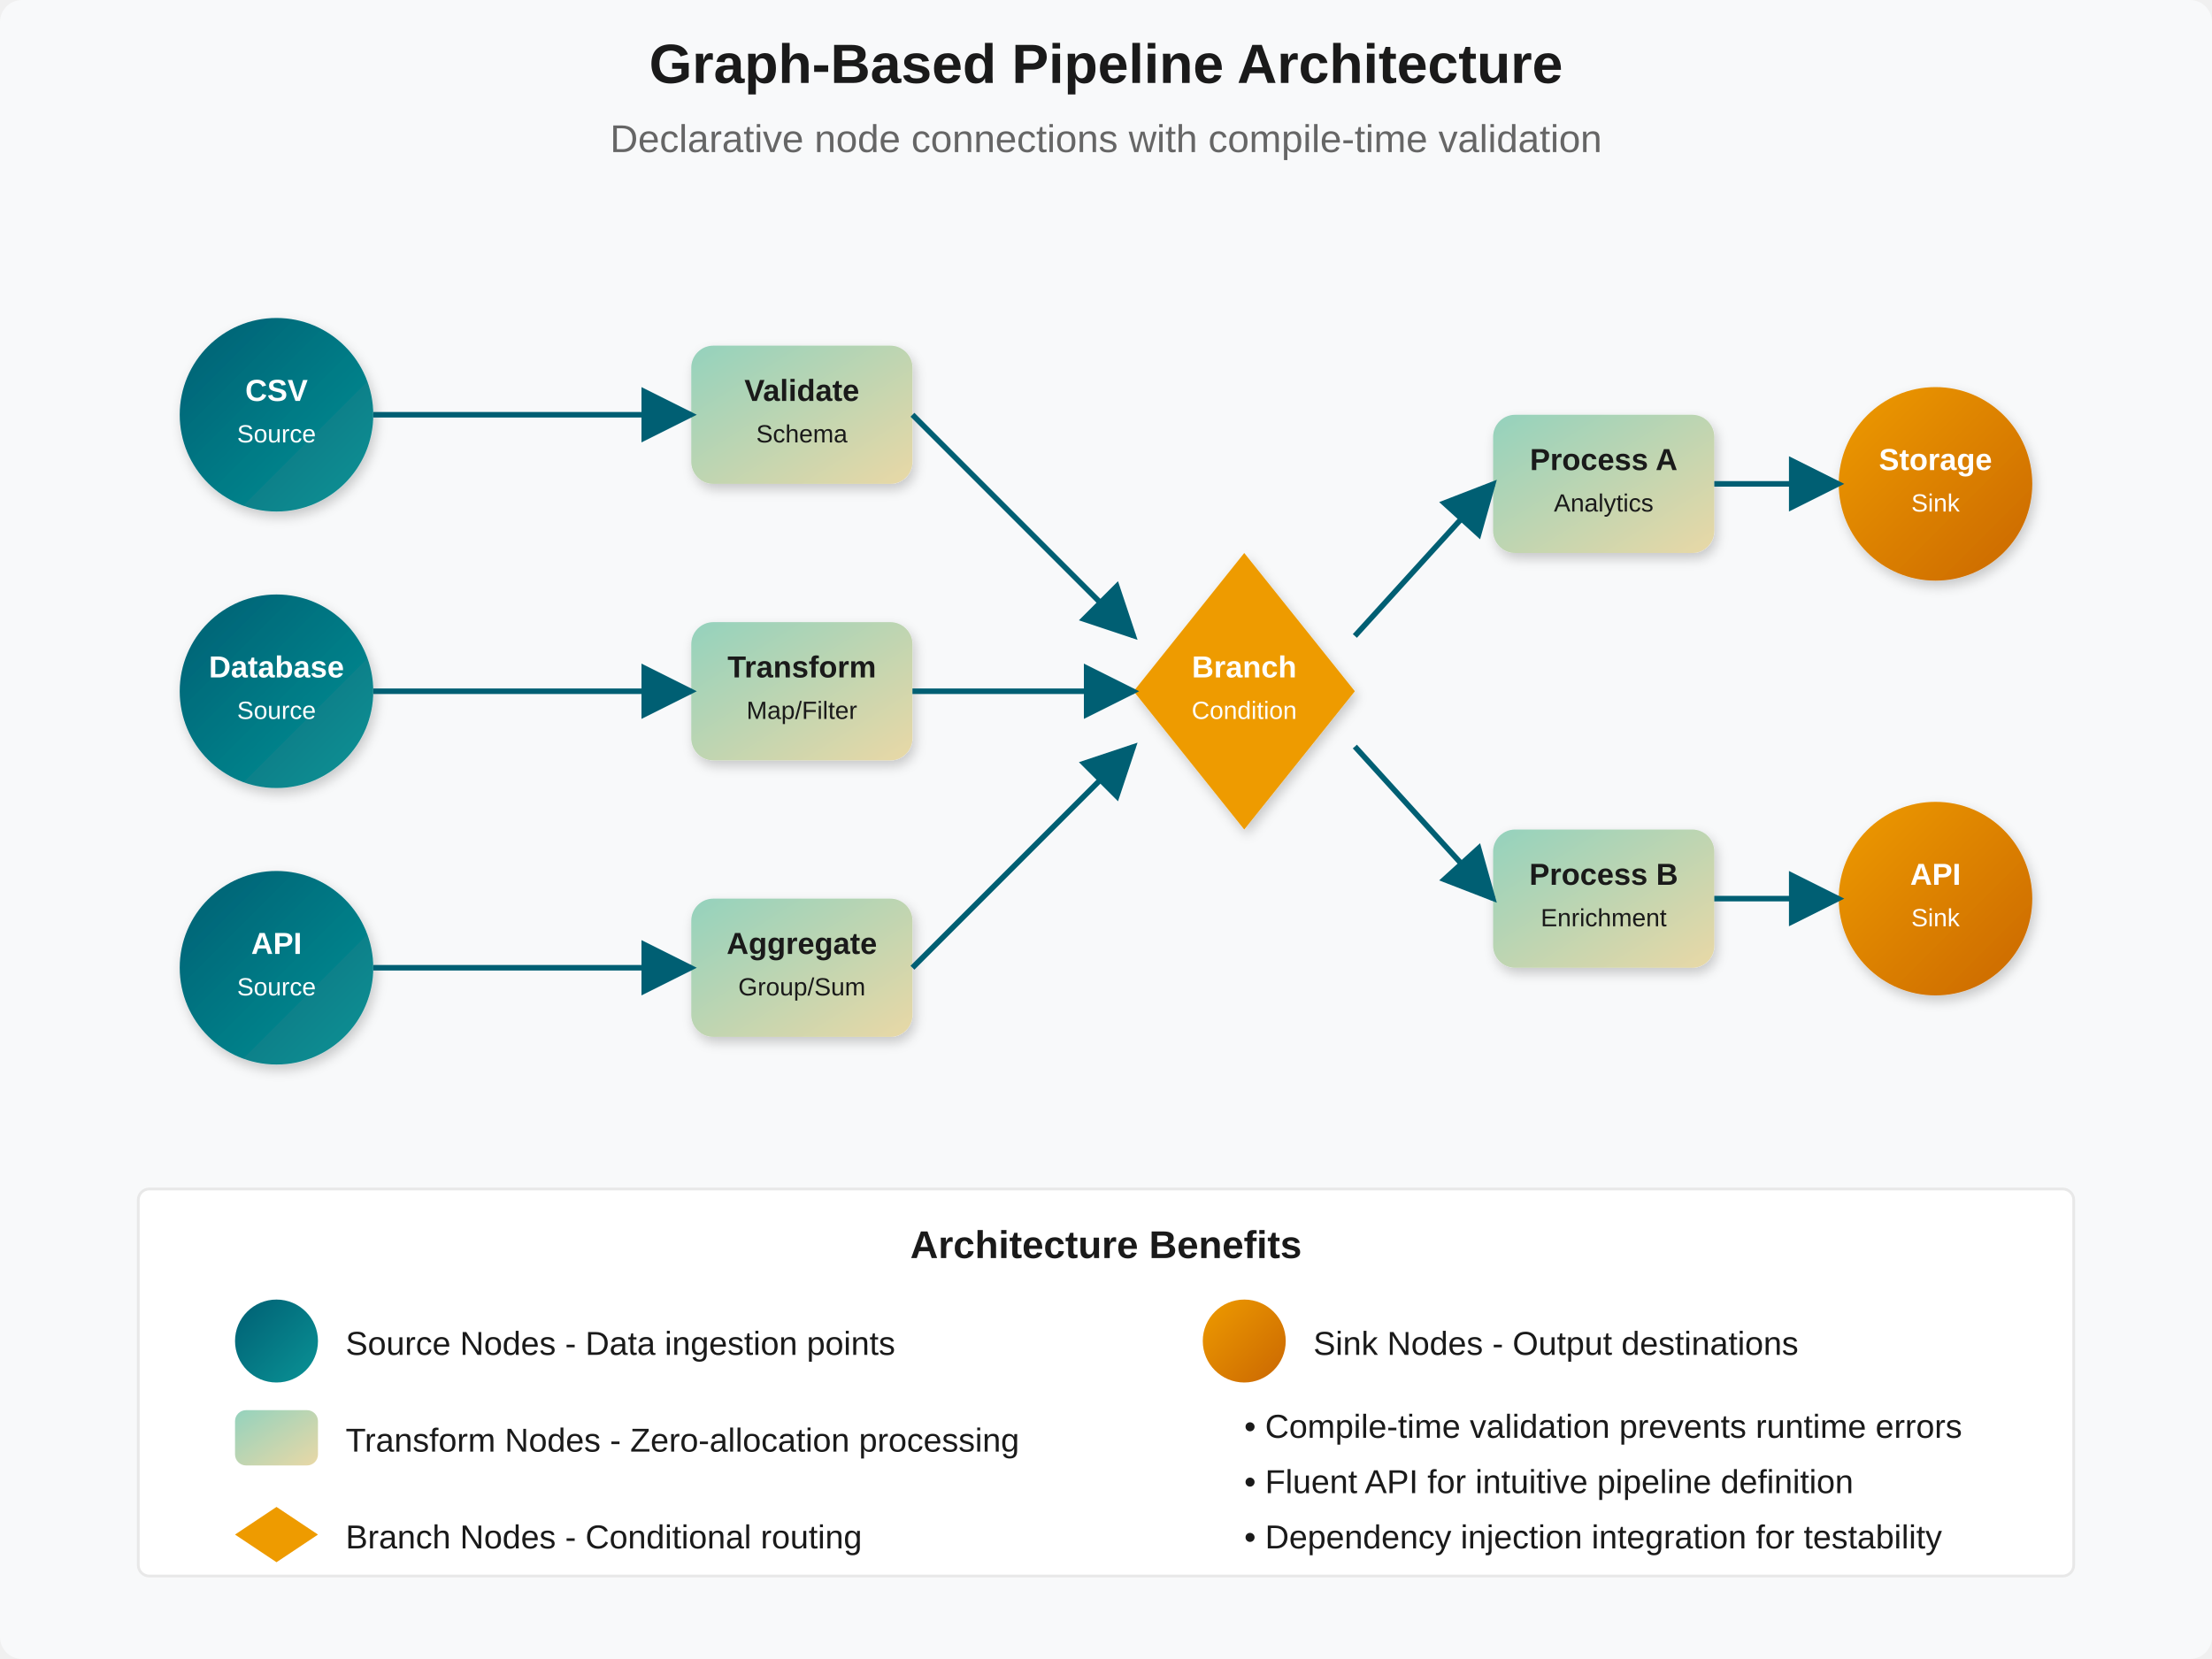
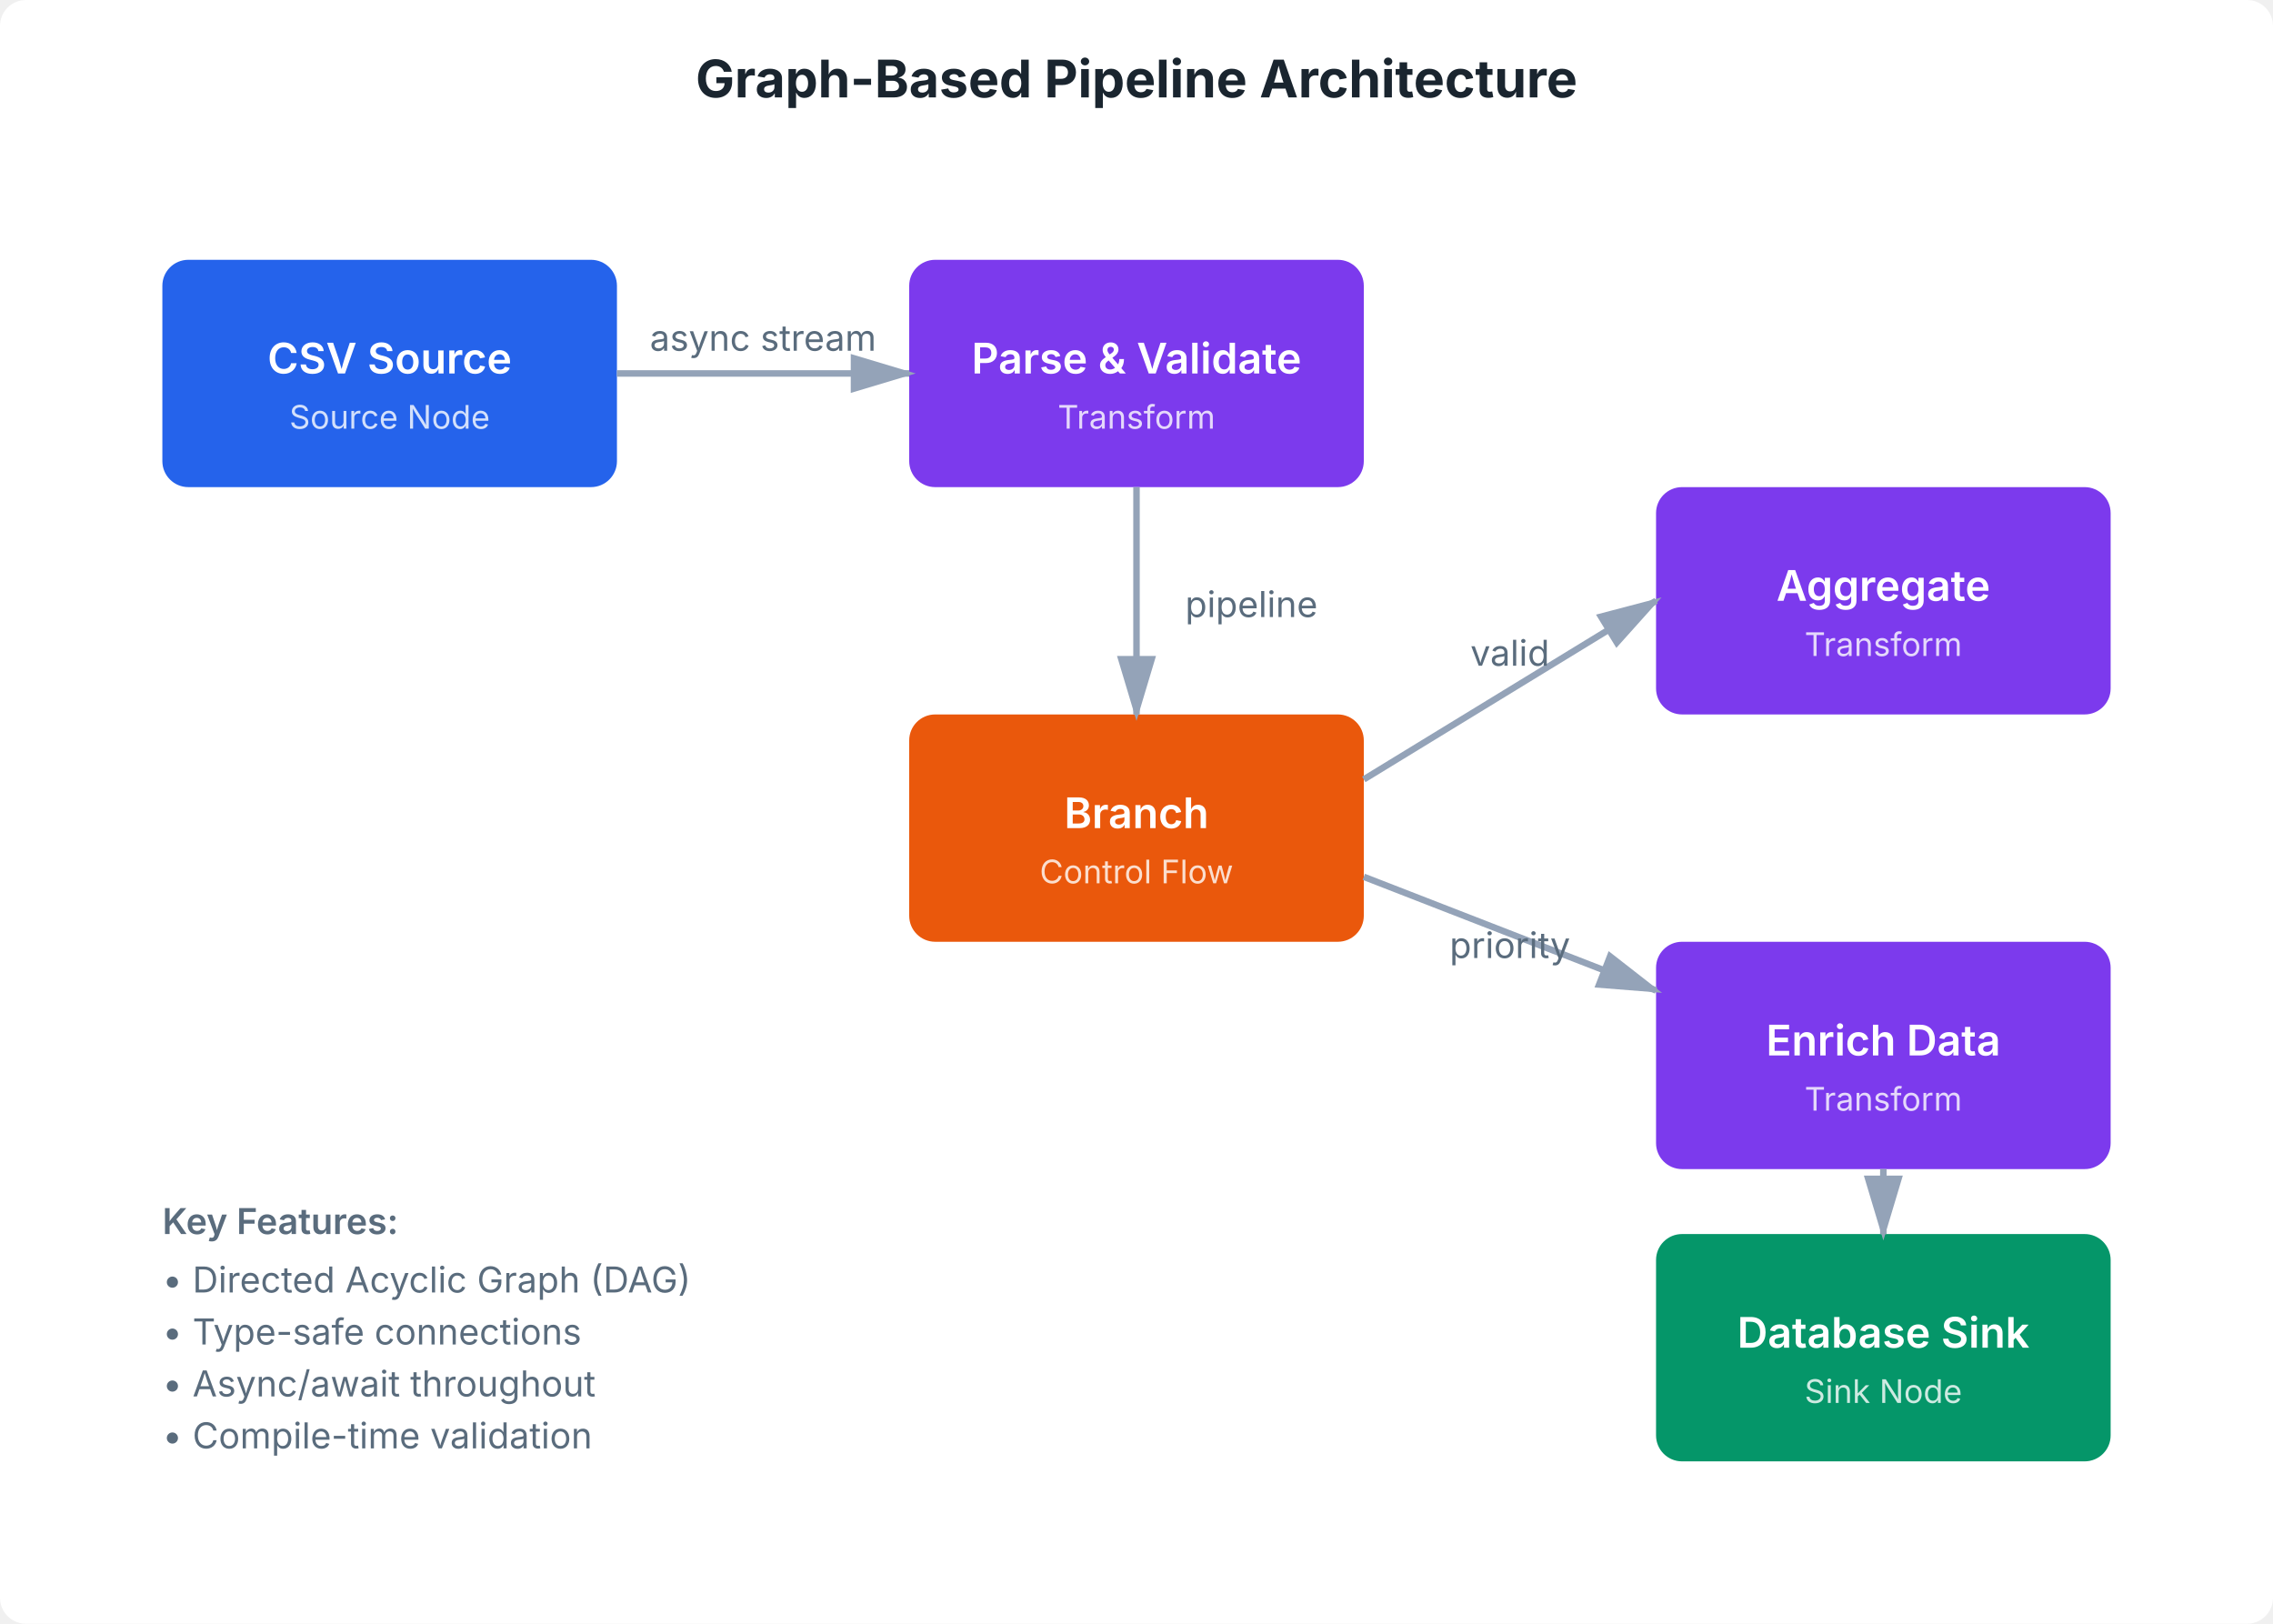
- <svg xmlns="http://www.w3.org/2000/svg" viewBox="0 0 800 600">
+ <svg xmlns="http://www.w3.org/2000/svg" viewBox="0 0 700 500">
  <defs>
-     <linearGradient id="sourceGradient" x1="0%" y1="0%" x2="100%" y2="100%">
-       <stop offset="0%" style="stop-color:#005F73;stop-opacity:1" />
-       <stop offset="100%" style="stop-color:#0A9396;stop-opacity:1" />
-     </linearGradient>
-     <linearGradient id="transformGradient" x1="0%" y1="0%" x2="100%" y2="100%">
-       <stop offset="0%" style="stop-color:#94D2BD;stop-opacity:1" />
-       <stop offset="100%" style="stop-color:#E9D8A6;stop-opacity:1" />
-     </linearGradient>
-     <linearGradient id="sinkGradient" x1="0%" y1="0%" x2="100%" y2="100%">
-       <stop offset="0%" style="stop-color:#EE9B00;stop-opacity:1" />
-       <stop offset="100%" style="stop-color:#CA6702;stop-opacity:1" />
-     </linearGradient>
-     <filter id="glow">
-       <feGaussianBlur stdDeviation="3" result="coloredBlur" />
-       <feMerge>
-         <feMergeNode in="coloredBlur" />
-         <feMergeNode in="SourceGraphic" />
-       </feMerge>
-     </filter>
-     <filter id="shadow" x="-50%" y="-50%" width="200%" height="200%">
-       <feGaussianBlur in="SourceAlpha" stdDeviation="2" />
-       <feOffset dx="1" dy="2" result="offsetblur" />
-       <feComponentTransfer>
-         <feFuncA type="linear" slope="0.2" />
-       </feComponentTransfer>
-       <feMerge>
-         <feMergeNode />
-         <feMergeNode in="SourceGraphic" />
-       </feMerge>
-     </filter>
+     <style>
+       .node-label { font-family: -apple-system, BlinkMacSystemFont, 'Segoe UI', sans-serif; font-size: 13px; font-weight: 600; fill: #ffffff; }
+       .node-type { font-family: -apple-system, BlinkMacSystemFont, 'Segoe UI', sans-serif; font-size: 10px; fill: #ffffff; opacity: 0.8; }
+       .connection-label { font-family: -apple-system, BlinkMacSystemFont, 'Segoe UI', sans-serif; font-size: 11px; fill: #5a6c7d; }
+       .title-text { font-family: -apple-system, BlinkMacSystemFont, 'Segoe UI', sans-serif; font-size: 16px; font-weight: 700; fill: #1a252f; }
+     </style>
+     <marker id="arrowhead" markerWidth="10" markerHeight="10" refX="9" refY="3" orient="auto">
+       <polygon points="0 0, 10 3, 0 6" fill="#94a3b8" />
+     </marker>
  </defs>
-   <rect width="800" height="600" fill="#f8f9fa" rx="8" />
-   <text x="400" y="30" text-anchor="middle" font-family="Arial, sans-serif" font-size="20" font-weight="bold" fill="#1a1a1a">
+   <rect width="700" height="500" fill="#ffffff" rx="8" />
+   <text x="350" y="30" text-anchor="middle" class="title-text">
    Graph-Based Pipeline Architecture
  </text>
-   <text x="400" y="55" text-anchor="middle" font-family="Arial, sans-serif" font-size="14" fill="#666">
-     Declarative node connections with compile-time validation
-   </text>
-   <g id="source-nodes">
-     <circle cx="100" cy="150" r="35" fill="url(#sourceGradient)" filter="url(#shadow)" />
-     <text x="100" y="145" text-anchor="middle" font-family="Arial, sans-serif" font-size="11" font-weight="bold" fill="white">
-       CSV
-     </text>
-     <text x="100" y="160" text-anchor="middle" font-family="Arial, sans-serif" font-size="9" fill="white">
-       Source
-     </text>
-     <circle cx="100" cy="250" r="35" fill="url(#sourceGradient)" filter="url(#shadow)" />
-     <text x="100" y="245" text-anchor="middle" font-family="Arial, sans-serif" font-size="11" font-weight="bold" fill="white">
-       Database
-     </text>
-     <text x="100" y="260" text-anchor="middle" font-family="Arial, sans-serif" font-size="9" fill="white">
-       Source
-     </text>
-     <circle cx="100" cy="350" r="35" fill="url(#sourceGradient)" filter="url(#shadow)" />
-     <text x="100" y="345" text-anchor="middle" font-family="Arial, sans-serif" font-size="11" font-weight="bold" fill="white">
-       API
-     </text>
-     <text x="100" y="360" text-anchor="middle" font-family="Arial, sans-serif" font-size="9" fill="white">
-       Source
-     </text>
+   <g transform="translate(50, 80)">
+     <rect width="140" height="70" rx="8" fill="#2563eb" />
+     <text x="70" y="35" text-anchor="middle" class="node-label">CSV Source</text>
+     <text x="70" y="52" text-anchor="middle" class="node-type">Source Node</text>
  </g>
-   <g id="transform-nodes">
-     <rect x="250" y="125" width="80" height="50" rx="8" fill="url(#transformGradient)" filter="url(#shadow)" />
-     <text x="290" y="145" text-anchor="middle" font-family="Arial, sans-serif" font-size="11" font-weight="bold" fill="#1a1a1a">
-       Validate
-     </text>
-     <text x="290" y="160" text-anchor="middle" font-family="Arial, sans-serif" font-size="9" fill="#1a1a1a">
-       Schema
-     </text>
-     <rect x="250" y="225" width="80" height="50" rx="8" fill="url(#transformGradient)" filter="url(#shadow)" />
-     <text x="290" y="245" text-anchor="middle" font-family="Arial, sans-serif" font-size="11" font-weight="bold" fill="#1a1a1a">
-       Transform
-     </text>
-     <text x="290" y="260" text-anchor="middle" font-family="Arial, sans-serif" font-size="9" fill="#1a1a1a">
-       Map/Filter
-     </text>
-     <rect x="250" y="325" width="80" height="50" rx="8" fill="url(#transformGradient)" filter="url(#shadow)" />
-     <text x="290" y="345" text-anchor="middle" font-family="Arial, sans-serif" font-size="11" font-weight="bold" fill="#1a1a1a">
-       Aggregate
-     </text>
-     <text x="290" y="360" text-anchor="middle" font-family="Arial, sans-serif" font-size="9" fill="#1a1a1a">
-       Group/Sum
-     </text>
+   <g transform="translate(280, 80)">
+     <rect width="140" height="70" rx="8" fill="#7c3aed" />
+     <text x="70" y="35" text-anchor="middle" class="node-label">Parse &amp; Validate</text>
+     <text x="70" y="52" text-anchor="middle" class="node-type">Transform</text>
  </g>
-   <g id="branch-node">
-     <polygon points="450,200 490,250 450,300 410,250" fill="#EE9B00" filter="url(#shadow)" />
-     <text x="450" y="245" text-anchor="middle" font-family="Arial, sans-serif" font-size="11" font-weight="bold" fill="white">
-       Branch
-     </text>
-     <text x="450" y="260" text-anchor="middle" font-family="Arial, sans-serif" font-size="9" fill="white">
-       Condition
-     </text>
+   <g transform="translate(280, 220)">
+     <rect width="140" height="70" rx="8" fill="#ea580c" />
+     <text x="70" y="35" text-anchor="middle" class="node-label">Branch</text>
+     <text x="70" y="52" text-anchor="middle" class="node-type">Control Flow</text>
  </g>
-   <g id="processing-nodes">
-     <rect x="540" y="150" width="80" height="50" rx="8" fill="url(#transformGradient)" filter="url(#shadow)" />
-     <text x="580" y="170" text-anchor="middle" font-family="Arial, sans-serif" font-size="11" font-weight="bold" fill="#1a1a1a">
-       Process A
-     </text>
-     <text x="580" y="185" text-anchor="middle" font-family="Arial, sans-serif" font-size="9" fill="#1a1a1a">
-       Analytics
-     </text>
-     <rect x="540" y="300" width="80" height="50" rx="8" fill="url(#transformGradient)" filter="url(#shadow)" />
-     <text x="580" y="320" text-anchor="middle" font-family="Arial, sans-serif" font-size="11" font-weight="bold" fill="#1a1a1a">
-       Process B
-     </text>
-     <text x="580" y="335" text-anchor="middle" font-family="Arial, sans-serif" font-size="9" fill="#1a1a1a">
-       Enrichment
-     </text>
+   <g transform="translate(510, 150)">
+     <rect width="140" height="70" rx="8" fill="#7c3aed" />
+     <text x="70" y="35" text-anchor="middle" class="node-label">Aggregate</text>
+     <text x="70" y="52" text-anchor="middle" class="node-type">Transform</text>
  </g>
-   <g id="sink-nodes">
-     <circle cx="700" cy="175" r="35" fill="url(#sinkGradient)" filter="url(#shadow)" />
-     <text x="700" y="170" text-anchor="middle" font-family="Arial, sans-serif" font-size="11" font-weight="bold" fill="white">
-       Storage
-     </text>
-     <text x="700" y="185" text-anchor="middle" font-family="Arial, sans-serif" font-size="9" fill="white">
-       Sink
-     </text>
-     <circle cx="700" cy="325" r="35" fill="url(#sinkGradient)" filter="url(#shadow)" />
-     <text x="700" y="320" text-anchor="middle" font-family="Arial, sans-serif" font-size="11" font-weight="bold" fill="white">
-       API
-     </text>
-     <text x="700" y="335" text-anchor="middle" font-family="Arial, sans-serif" font-size="9" fill="white">
-       Sink
-     </text>
+   <g transform="translate(510, 290)">
+     <rect width="140" height="70" rx="8" fill="#7c3aed" />
+     <text x="70" y="35" text-anchor="middle" class="node-label">Enrich Data</text>
+     <text x="70" y="52" text-anchor="middle" class="node-type">Transform</text>
  </g>
-   <g id="connections" stroke="#005F73" stroke-width="2" fill="none">
-     <path d="M 135 150 L 250 150" marker-end="url(#arrowhead)" />
-     <path d="M 135 250 L 250 250" marker-end="url(#arrowhead)" />
-     <path d="M 135 350 L 250 350" marker-end="url(#arrowhead)" />
-     <path d="M 330 150 L 410 230" marker-end="url(#arrowhead)" />
-     <path d="M 330 250 L 410 250" marker-end="url(#arrowhead)" />
-     <path d="M 330 350 L 410 270" marker-end="url(#arrowhead)" />
-     <path d="M 490 230 L 540 175" marker-end="url(#arrowhead)" />
-     <path d="M 490 270 L 540 325" marker-end="url(#arrowhead)" />
-     <path d="M 620 175 L 665 175" marker-end="url(#arrowhead)" />
-     <path d="M 620 325 L 665 325" marker-end="url(#arrowhead)" />
+   <g transform="translate(510, 380)">
+     <rect width="140" height="70" rx="8" fill="#059669" />
+     <text x="70" y="35" text-anchor="middle" class="node-label">Database Sink</text>
+     <text x="70" y="52" text-anchor="middle" class="node-type">Sink Node</text>
  </g>
-   <defs>
-     <marker id="arrowhead" markerWidth="10" markerHeight="10" refX="9" refY="5" orient="auto">
-       <polygon points="0 0, 10 5, 0 10" fill="#005F73" />
-     </marker>
-   </defs>
-   <g id="legend">
-     <rect x="50" y="430" width="700" height="140" fill="white" stroke="#e8e8e8" stroke-width="1" rx="4" />
-     <text x="400" y="455" text-anchor="middle" font-family="Arial, sans-serif" font-size="14" font-weight="bold" fill="#1a1a1a">
-       Architecture Benefits
-     </text>
-     <circle cx="100" cy="485" r="15" fill="url(#sourceGradient)" />
-     <text x="125" y="490" font-family="Arial, sans-serif" font-size="12" fill="#1a1a1a">Source Nodes - Data ingestion points</text>
-     <rect x="85" y="510" width="30" height="20" rx="4" fill="url(#transformGradient)" />
-     <text x="125" y="525" font-family="Arial, sans-serif" font-size="12" fill="#1a1a1a">Transform Nodes - Zero-allocation processing</text>
-     <polygon points="100,545 115,555 100,565 85,555" fill="#EE9B00" />
-     <text x="125" y="560" font-family="Arial, sans-serif" font-size="12" fill="#1a1a1a">Branch Nodes - Conditional routing</text>
-     <circle cx="450" cy="485" r="15" fill="url(#sinkGradient)" />
-     <text x="475" y="490" font-family="Arial, sans-serif" font-size="12" fill="#1a1a1a">Sink Nodes - Output destinations</text>
-     <text x="450" y="520" font-family="Arial, sans-serif" font-size="12" fill="#1a1a1a">• Compile-time validation prevents runtime errors</text>
-     <text x="450" y="540" font-family="Arial, sans-serif" font-size="12" fill="#1a1a1a">• Fluent API for intuitive pipeline definition</text>
-     <text x="450" y="560" font-family="Arial, sans-serif" font-size="12" fill="#1a1a1a">• Dependency injection integration for testability</text>
+   <path d="M 190 115 L 280 115" stroke="#94a3b8" stroke-width="2" fill="none" marker-end="url(#arrowhead)" />
+   <text x="235" y="108" text-anchor="middle" class="connection-label">async stream</text>
+   <path d="M 350 150 L 350 220" stroke="#94a3b8" stroke-width="2" fill="none" marker-end="url(#arrowhead)" />
+   <text x="365" y="190" class="connection-label">pipeline</text>
+   <path d="M 420 240 L 510 185" stroke="#94a3b8" stroke-width="2" fill="none" marker-end="url(#arrowhead)" />
+   <text x="465" y="205" text-anchor="middle" class="connection-label">valid</text>
+   <path d="M 420 270 L 510 305" stroke="#94a3b8" stroke-width="2" fill="none" marker-end="url(#arrowhead)" />
+   <text x="465" y="295" text-anchor="middle" class="connection-label">priority</text>
+   <path d="M 580 360 L 580 380" stroke="#94a3b8" stroke-width="2" fill="none" marker-end="url(#arrowhead)" />
+   <g transform="translate(50, 380)">
+     <text x="0" y="0" class="connection-label" font-weight="600">Key Features:</text>
+     <text x="0" y="18" class="connection-label">• Directed Acyclic Graph (DAG)</text>
+     <text x="0" y="34" class="connection-label">• Type-safe connections</text>
+     <text x="0" y="50" class="connection-label">• Async/await throughout</text>
+     <text x="0" y="66" class="connection-label">• Compile-time validation</text>
  </g>
</svg>
